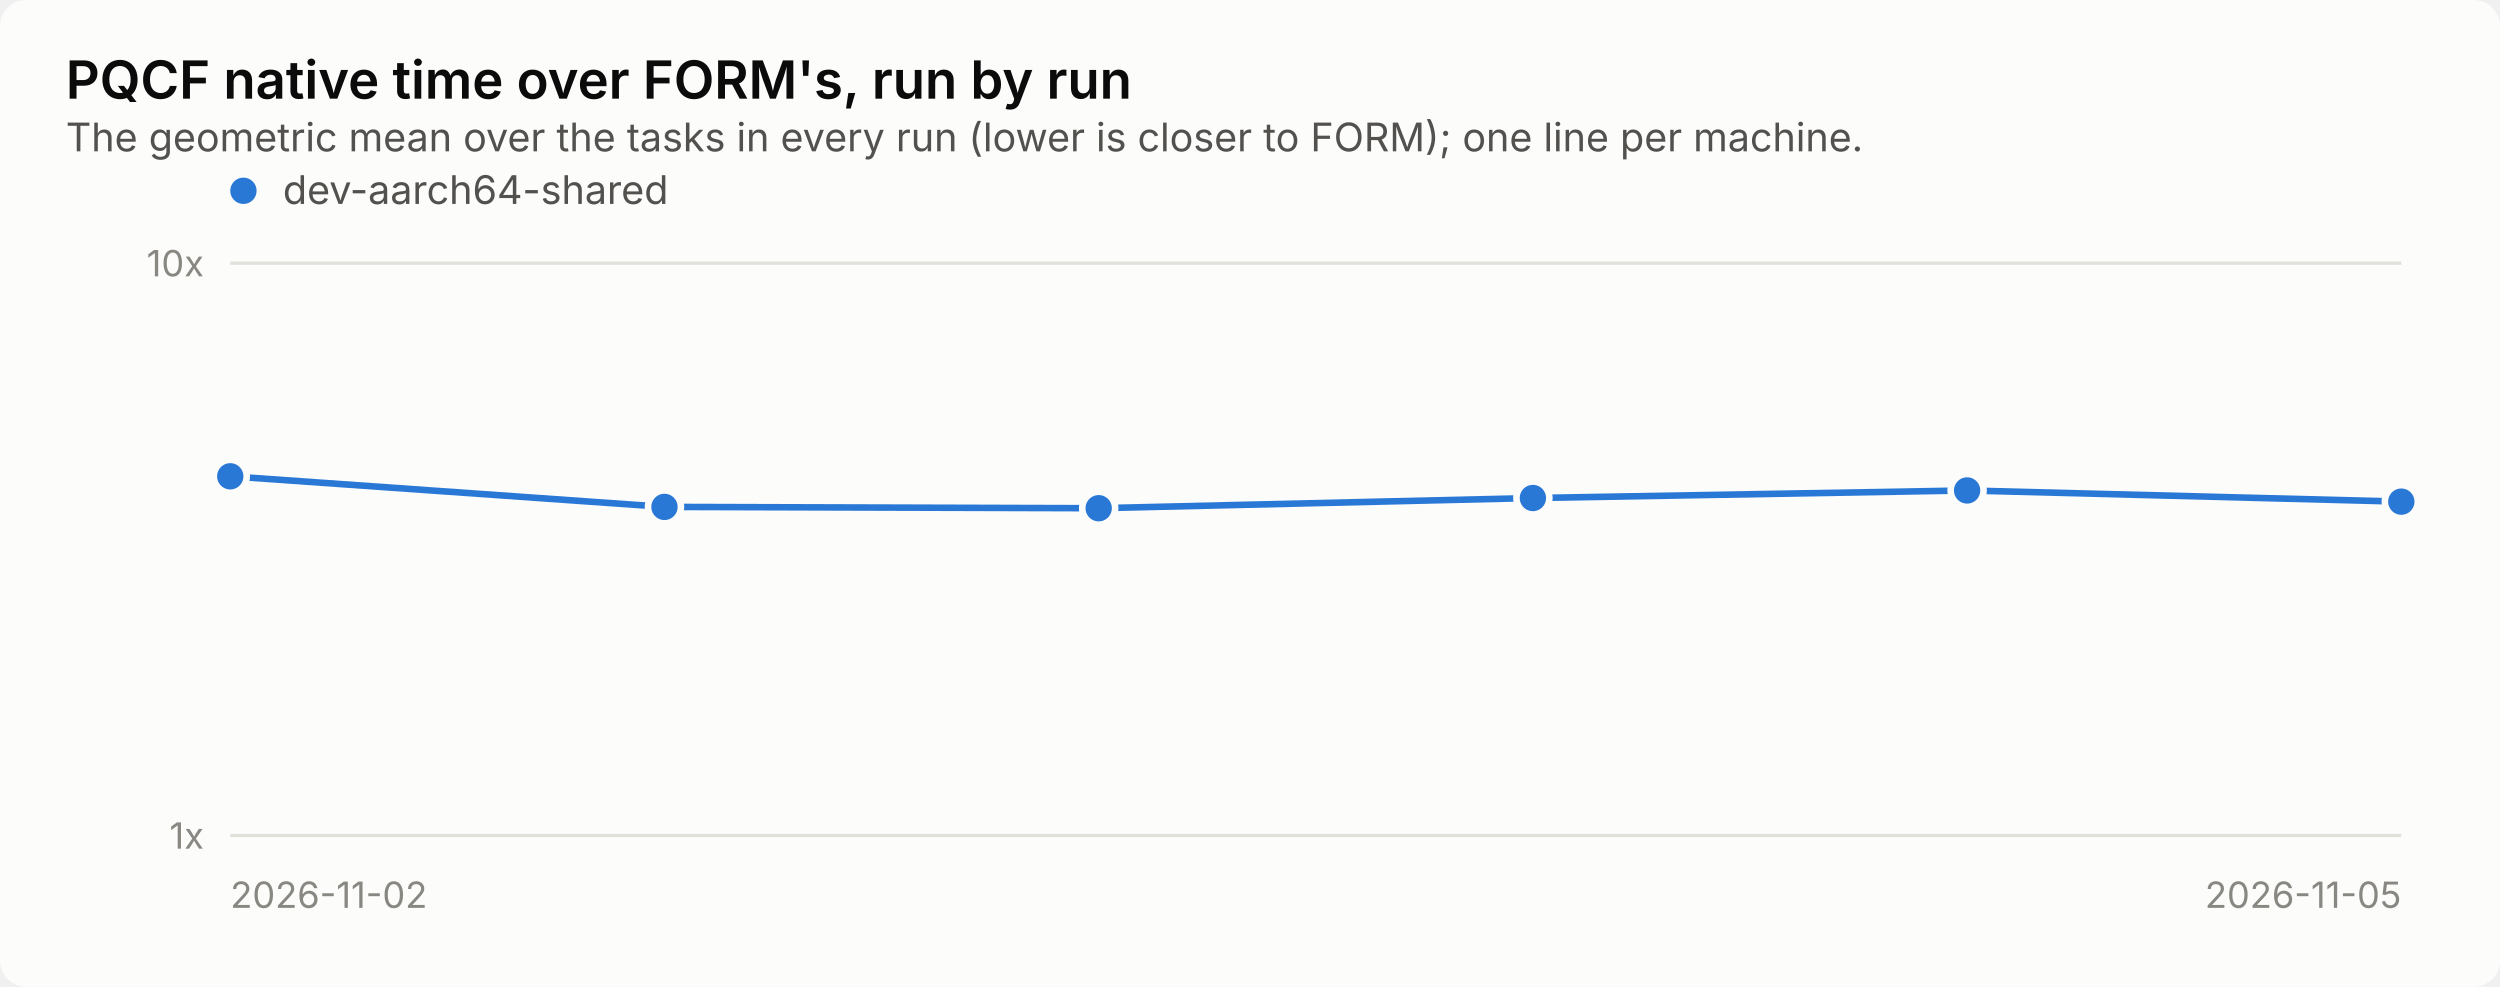
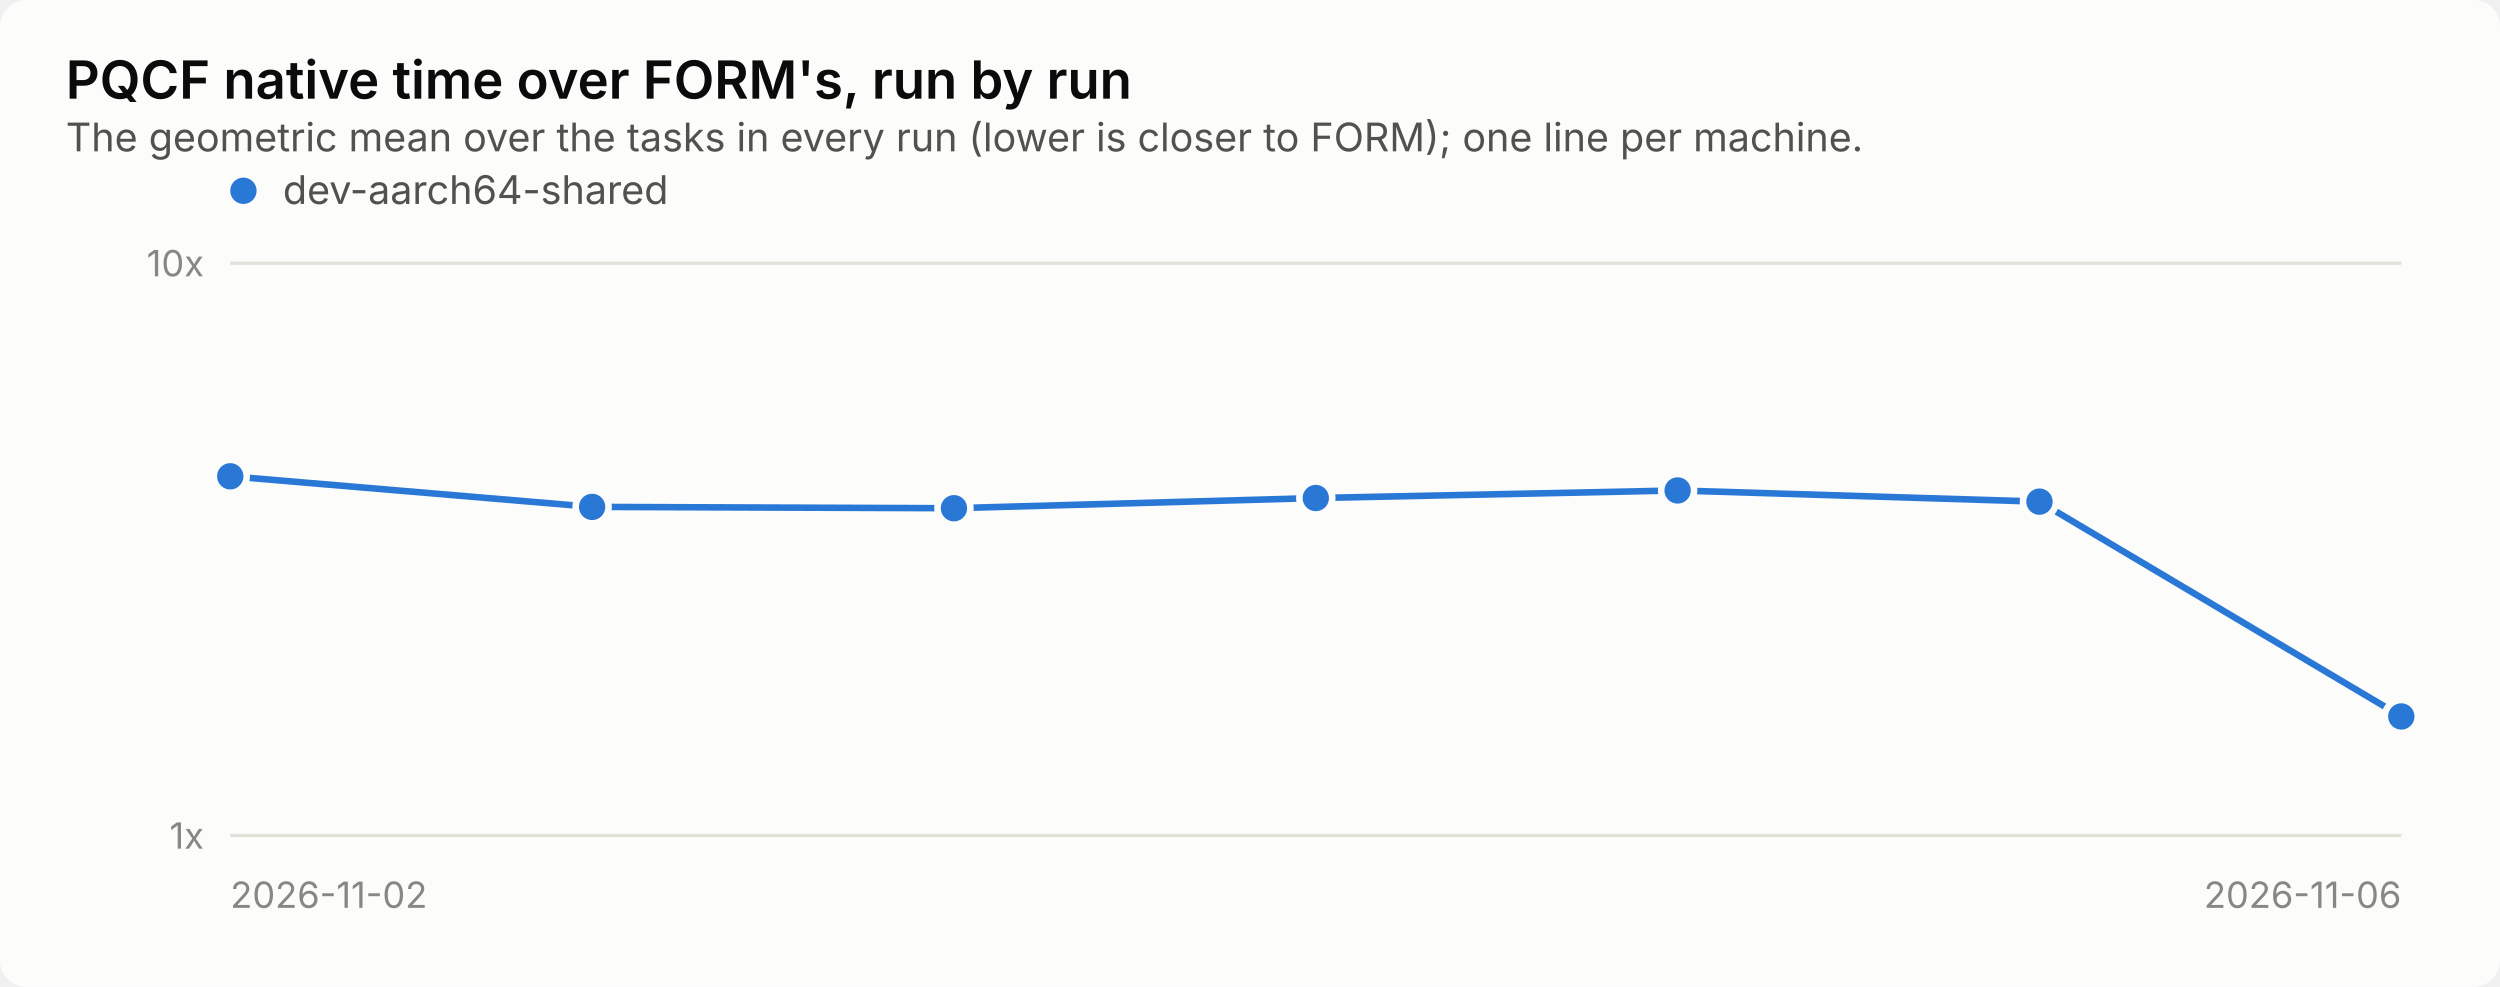
<svg xmlns="http://www.w3.org/2000/svg" viewBox="0 0 760 300" width="760" role="img" aria-label="The ratio over the weekly runs">
  <style>.bg{fill:#fcfcfb}.t1{fill:#0b0b0b}.t2{fill:#52514e}.mu{fill:#898781}.grid{stroke:#e1e0d9}.axis{stroke:#c3c2b7}.link{stroke:#c3c2b7}.s1{fill:#2a78d6}.s2{fill:#eb6834}.s3{fill:#1baf7a}.ring{stroke:#fcfcfb}.l1{stroke:#2a78d6}.l2{stroke:#eb6834}.l3{stroke:#1baf7a}@media (prefers-color-scheme: dark){.bg{fill:#1a1a19}.t1{fill:#ffffff}.t2{fill:#c3c2b7}.grid{stroke:#2c2c2a}.axis{stroke:#383835}.link{stroke:#383835}.s1{fill:#3987e5}.s2{fill:#d95926}.s3{fill:#199e70}.ring{stroke:#1a1a19}.l1{stroke:#3987e5}.l2{stroke:#d95926}.l3{stroke:#199e70}}text{font-family:system-ui,-apple-system,'Segoe UI',sans-serif}</style>
  <rect class="bg" width="760" height="300" rx="8" />
  <text class="t1" x="20" y="30" font-size="16" font-weight="600">PQCF native time over FORM's, run by run</text>
  <text class="t2" x="20" y="46" font-size="12">The geometric mean over the tasks in every run (lower is closer to FORM); one line per machine.</text>
  <line class="grid" x1="70" x2="730" y1="254.0" y2="254.0" stroke-width="1" />
  <text class="mu" x="62" y="258.0" font-size="11" text-anchor="end">1x</text>
  <line class="grid" x1="70" x2="730" y1="80.0" y2="80.0" stroke-width="1" />
  <text class="mu" x="62" y="84.0" font-size="11" text-anchor="end">10x</text>
-   <polyline class="l1" fill="none" stroke-width="2" stroke-linejoin="round" points="70.0,144.8 202.0,154.1 334.0,154.5 466.0,151.4 598.0,149.1 730.0,152.5" />
+   <polyline class="l1" fill="none" stroke-width="2" stroke-linejoin="round" points="70.0,144.8 180.0,154.1 290.0,154.5 400.0,151.4 510.0,149.1 620.0,152.5 730.0,217.8" />
  <circle cx="70.0" cy="144.8" r="5" class="s1 ring" stroke-width="2" />
-   <circle cx="202.0" cy="154.1" r="5" class="s1 ring" stroke-width="2" />
-   <circle cx="334.0" cy="154.5" r="5" class="s1 ring" stroke-width="2" />
-   <circle cx="466.0" cy="151.4" r="5" class="s1 ring" stroke-width="2" />
-   <circle cx="598.0" cy="149.1" r="5" class="s1 ring" stroke-width="2" />
-   <circle cx="730.0" cy="152.5" r="5" class="s1 ring" stroke-width="2" />
+   <circle cx="180.0" cy="154.1" r="5" class="s1 ring" stroke-width="2" />
+   <circle cx="290.0" cy="154.5" r="5" class="s1 ring" stroke-width="2" />
+   <circle cx="400.0" cy="151.4" r="5" class="s1 ring" stroke-width="2" />
+   <circle cx="510.0" cy="149.1" r="5" class="s1 ring" stroke-width="2" />
+   <circle cx="620.0" cy="152.5" r="5" class="s1 ring" stroke-width="2" />
+   <circle cx="730.0" cy="217.8" r="5" class="s1 ring" stroke-width="2" />
  <circle cx="74.0" cy="58.0" r="5" class="s1 ring" stroke-width="2" />
  <text class="t2" x="86" y="62" font-size="12">dev-aarch64-shared</text>
  <text class="mu" x="70.0" y="276" font-size="11" text-anchor="start">2026-11-02</text>
-   <text class="mu" x="730.0" y="276" font-size="11" text-anchor="end">2026-11-05</text>
+   <text class="mu" x="730.0" y="276" font-size="11" text-anchor="end">2026-11-06</text>
</svg>
